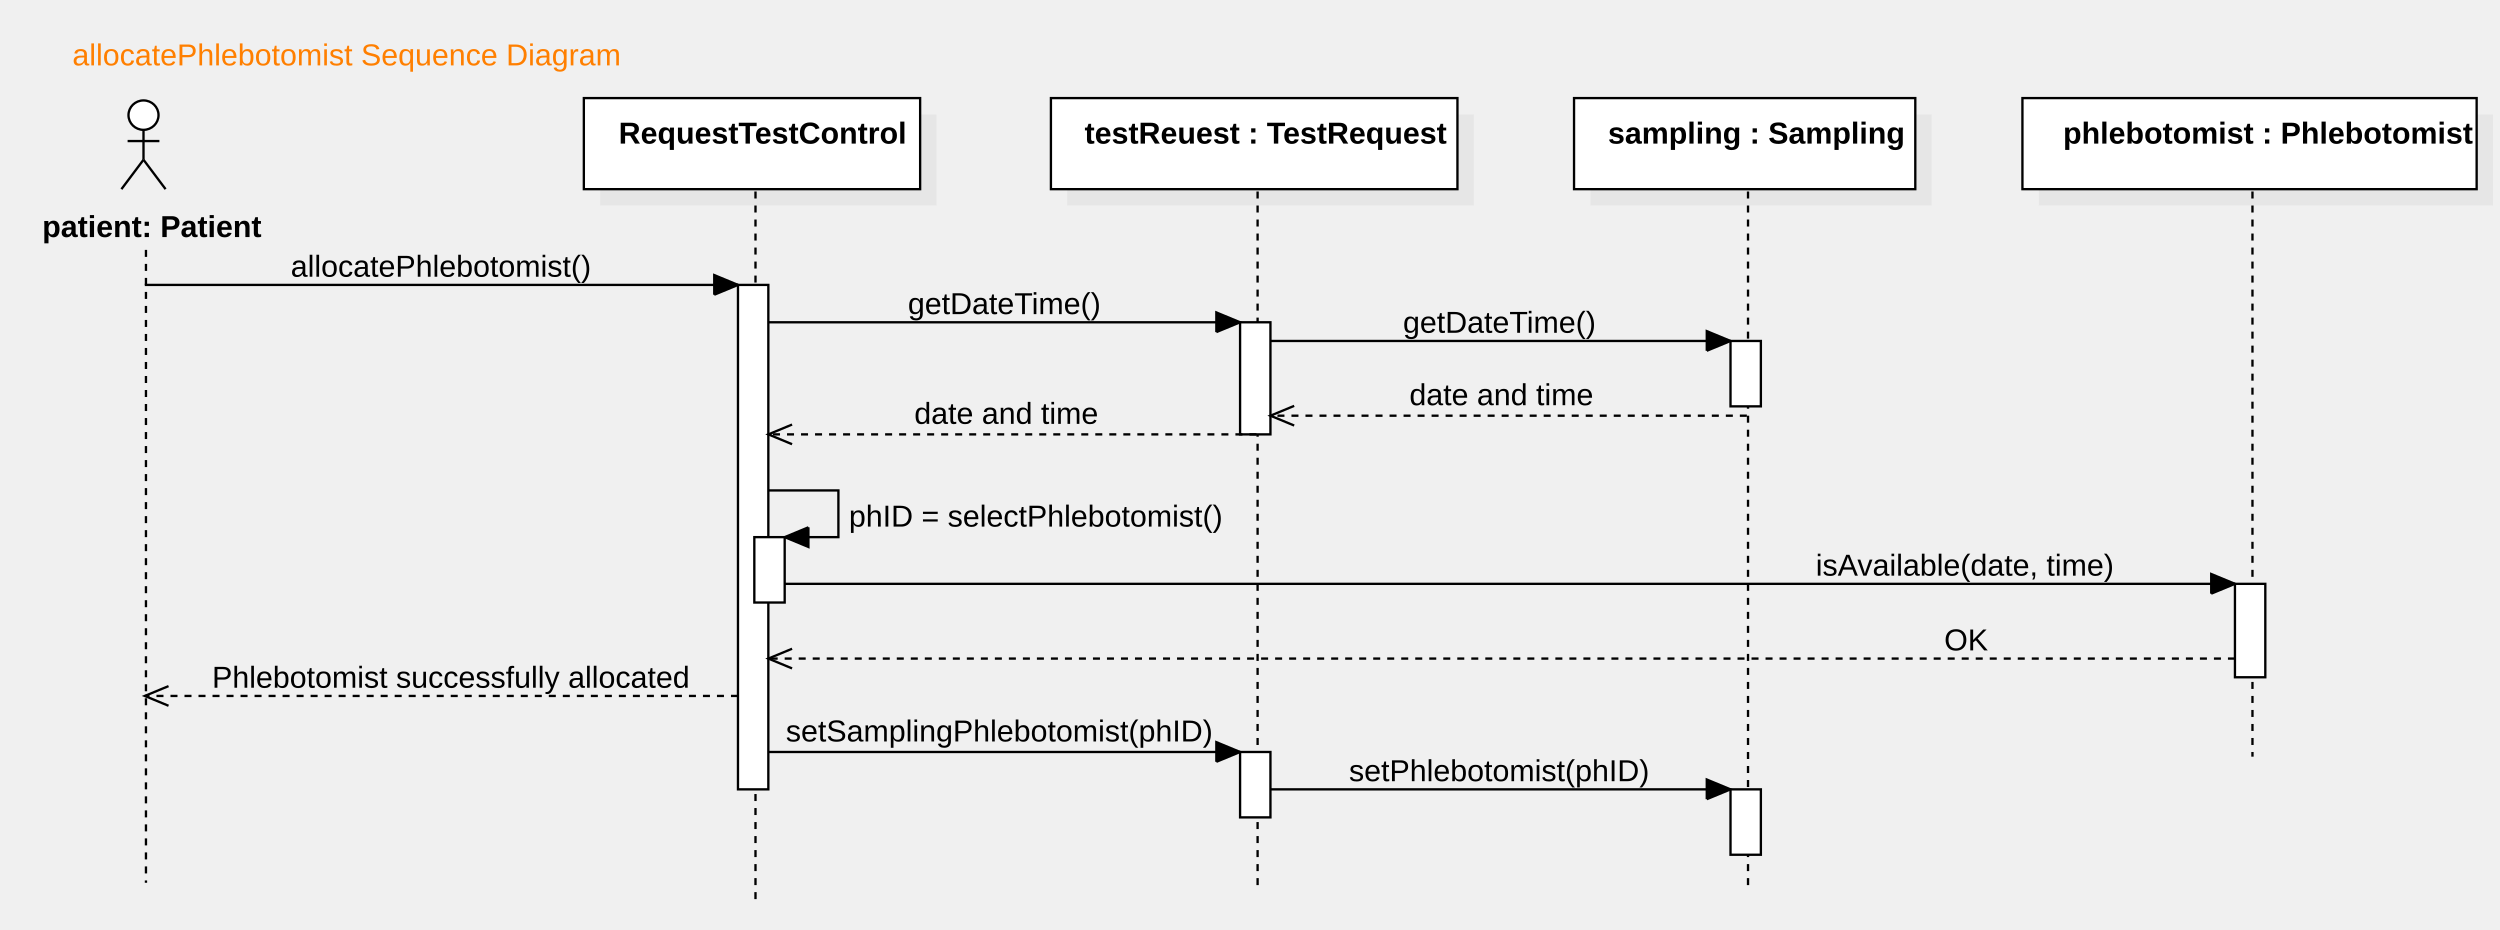
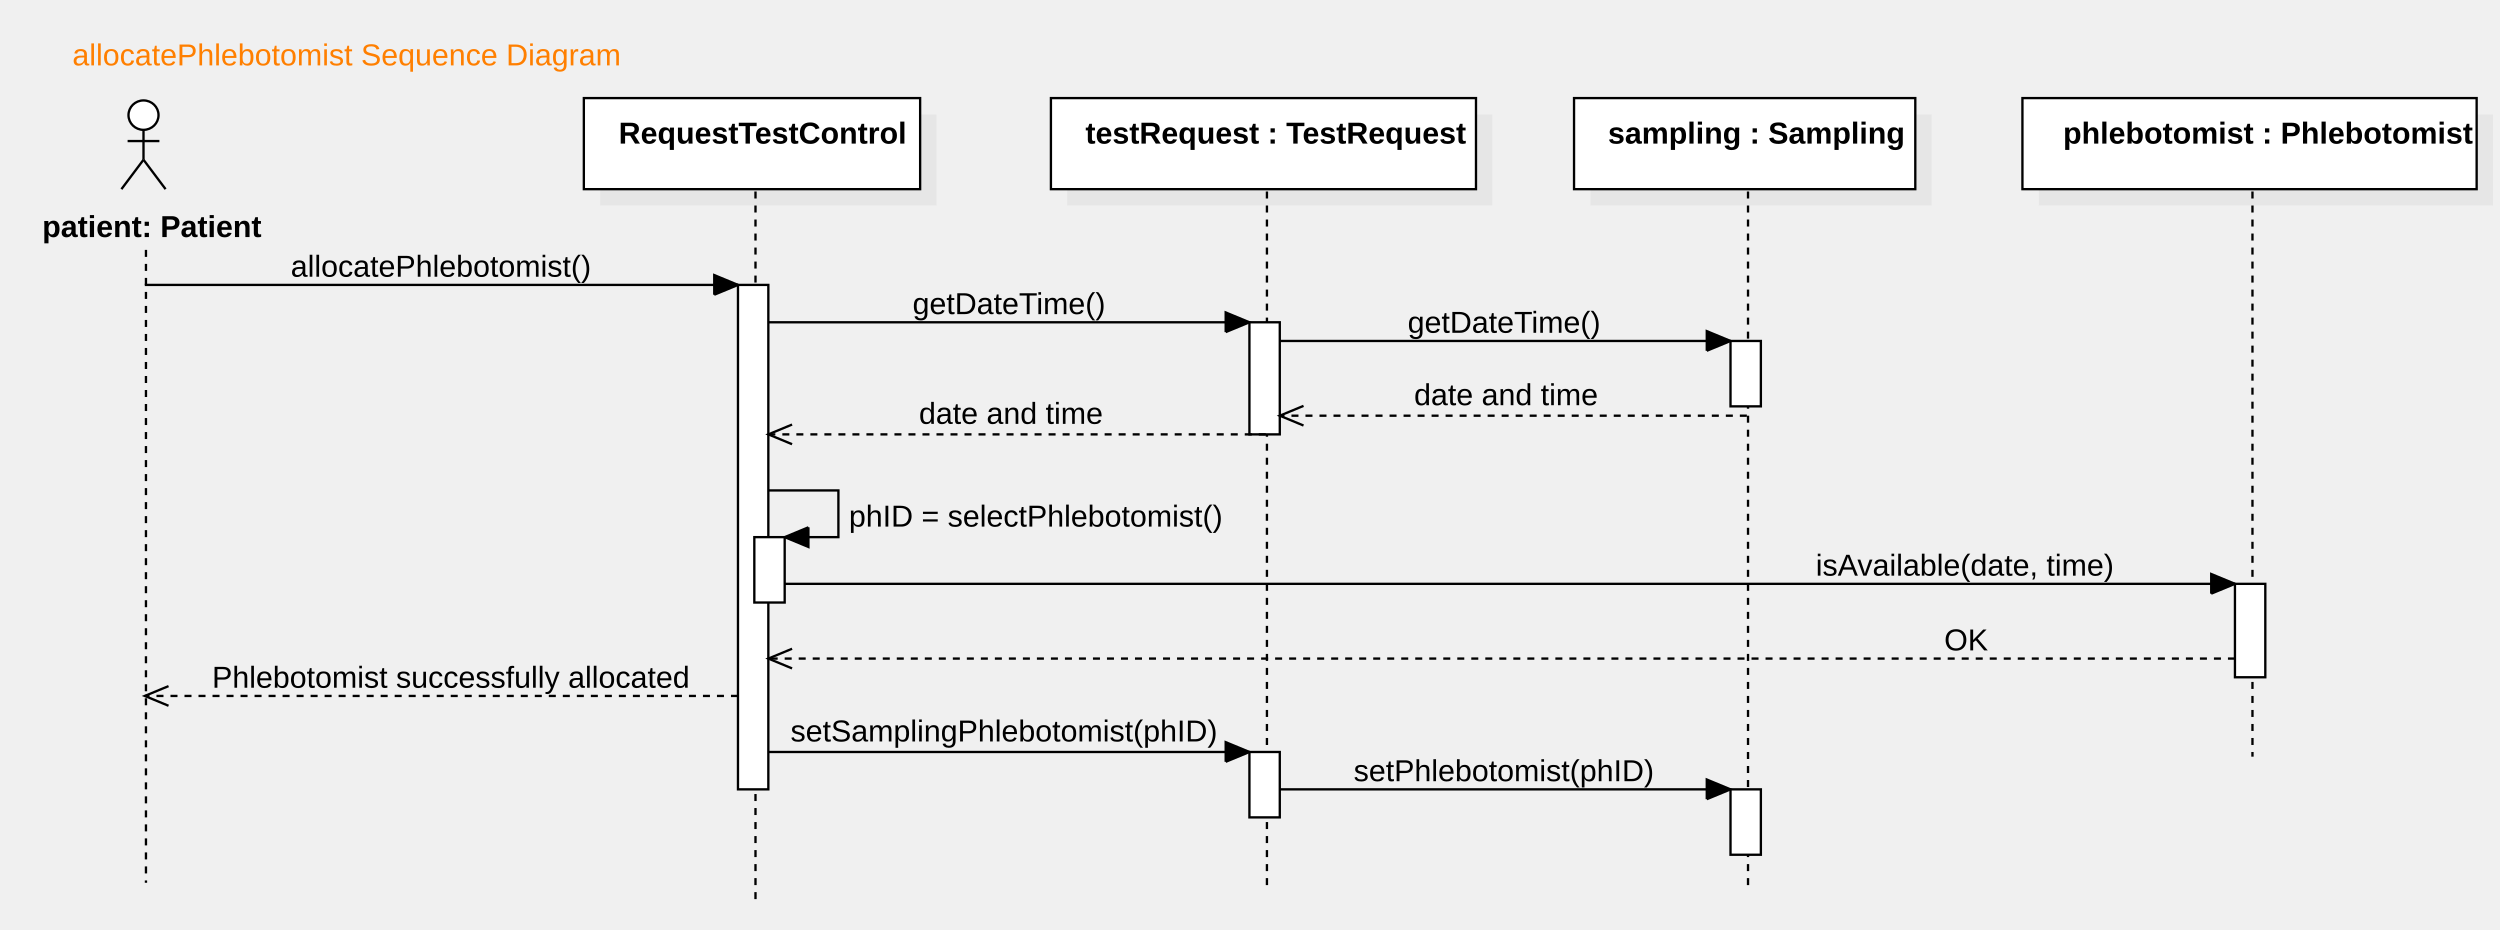
<svg xmlns="http://www.w3.org/2000/svg" version="1.1" width="1070.494" height="398">
  <defs />
  <g>
    <text fill="#eeeeee" stroke="none" font-family="Arial" font-size="24px" font-style="normal" font-weight="normal" text-decoration="none" x="0" y="0" />
    <text fill="#eeeeee" stroke="none" font-family="Arial" font-size="24px" font-style="normal" font-weight="normal" text-decoration="none" x="0" y="30" />
    <text fill="#eeeeee" stroke="none" font-family="Arial" font-size="24px" font-style="normal" font-weight="normal" text-decoration="none" x="0" y="60" />
    <text fill="#eeeeee" stroke="none" font-family="Arial" font-size="24px" font-style="normal" font-weight="normal" text-decoration="none" x="0" y="90" />
    <text fill="#eeeeee" stroke="none" font-family="Arial" font-size="24px" font-style="normal" font-weight="normal" text-decoration="none" x="0" y="120" />
    <text fill="#eeeeee" stroke="none" font-family="Arial" font-size="24px" font-style="normal" font-weight="normal" text-decoration="none" x="0" y="150" />
    <text fill="#eeeeee" stroke="none" font-family="Arial" font-size="24px" font-style="normal" font-weight="normal" text-decoration="none" x="0" y="180" />
    <text fill="#eeeeee" stroke="none" font-family="Arial" font-size="24px" font-style="normal" font-weight="normal" text-decoration="none" x="0" y="210" />
    <text fill="#eeeeee" stroke="none" font-family="Arial" font-size="24px" font-style="normal" font-weight="normal" text-decoration="none" x="0" y="240" />
    <text fill="#eeeeee" stroke="none" font-family="Arial" font-size="24px" font-style="normal" font-weight="normal" text-decoration="none" x="0" y="270" />
    <text fill="#eeeeee" stroke="none" font-family="Arial" font-size="24px" font-style="normal" font-weight="normal" text-decoration="none" x="0" y="300" />
    <text fill="#eeeeee" stroke="none" font-family="Arial" font-size="24px" font-style="normal" font-weight="normal" text-decoration="none" x="0" y="330" />
    <text fill="#eeeeee" stroke="none" font-family="Arial" font-size="24px" font-style="normal" font-weight="normal" text-decoration="none" x="0" y="360" />
    <text fill="#eeeeee" stroke="none" font-family="Arial" font-size="24px" font-style="normal" font-weight="normal" text-decoration="none" x="0" y="390" />
    <text fill="#eeeeee" stroke="none" font-family="Arial" font-size="24px" font-style="normal" font-weight="normal" text-decoration="none" x="200" y="0" />
    <text fill="#eeeeee" stroke="none" font-family="Arial" font-size="24px" font-style="normal" font-weight="normal" text-decoration="none" x="200" y="30" />
    <text fill="#eeeeee" stroke="none" font-family="Arial" font-size="24px" font-style="normal" font-weight="normal" text-decoration="none" x="200" y="60" />
    <text fill="#eeeeee" stroke="none" font-family="Arial" font-size="24px" font-style="normal" font-weight="normal" text-decoration="none" x="200" y="90" />
    <text fill="#eeeeee" stroke="none" font-family="Arial" font-size="24px" font-style="normal" font-weight="normal" text-decoration="none" x="200" y="120" />
    <text fill="#eeeeee" stroke="none" font-family="Arial" font-size="24px" font-style="normal" font-weight="normal" text-decoration="none" x="200" y="150" />
    <text fill="#eeeeee" stroke="none" font-family="Arial" font-size="24px" font-style="normal" font-weight="normal" text-decoration="none" x="200" y="180" />
    <text fill="#eeeeee" stroke="none" font-family="Arial" font-size="24px" font-style="normal" font-weight="normal" text-decoration="none" x="200" y="210" />
    <text fill="#eeeeee" stroke="none" font-family="Arial" font-size="24px" font-style="normal" font-weight="normal" text-decoration="none" x="200" y="240" />
    <text fill="#eeeeee" stroke="none" font-family="Arial" font-size="24px" font-style="normal" font-weight="normal" text-decoration="none" x="200" y="270" />
    <text fill="#eeeeee" stroke="none" font-family="Arial" font-size="24px" font-style="normal" font-weight="normal" text-decoration="none" x="200" y="300" />
    <text fill="#eeeeee" stroke="none" font-family="Arial" font-size="24px" font-style="normal" font-weight="normal" text-decoration="none" x="200" y="330" />
    <text fill="#eeeeee" stroke="none" font-family="Arial" font-size="24px" font-style="normal" font-weight="normal" text-decoration="none" x="200" y="360" />
    <text fill="#eeeeee" stroke="none" font-family="Arial" font-size="24px" font-style="normal" font-weight="normal" text-decoration="none" x="200" y="390" />
    <text fill="#eeeeee" stroke="none" font-family="Arial" font-size="24px" font-style="normal" font-weight="normal" text-decoration="none" x="400" y="0" />
    <text fill="#eeeeee" stroke="none" font-family="Arial" font-size="24px" font-style="normal" font-weight="normal" text-decoration="none" x="400" y="30" />
    <text fill="#eeeeee" stroke="none" font-family="Arial" font-size="24px" font-style="normal" font-weight="normal" text-decoration="none" x="400" y="60" />
    <text fill="#eeeeee" stroke="none" font-family="Arial" font-size="24px" font-style="normal" font-weight="normal" text-decoration="none" x="400" y="90" />
    <text fill="#eeeeee" stroke="none" font-family="Arial" font-size="24px" font-style="normal" font-weight="normal" text-decoration="none" x="400" y="120" />
    <text fill="#eeeeee" stroke="none" font-family="Arial" font-size="24px" font-style="normal" font-weight="normal" text-decoration="none" x="400" y="150" />
    <text fill="#eeeeee" stroke="none" font-family="Arial" font-size="24px" font-style="normal" font-weight="normal" text-decoration="none" x="400" y="180" />
    <text fill="#eeeeee" stroke="none" font-family="Arial" font-size="24px" font-style="normal" font-weight="normal" text-decoration="none" x="400" y="210" />
    <text fill="#eeeeee" stroke="none" font-family="Arial" font-size="24px" font-style="normal" font-weight="normal" text-decoration="none" x="400" y="240" />
    <text fill="#eeeeee" stroke="none" font-family="Arial" font-size="24px" font-style="normal" font-weight="normal" text-decoration="none" x="400" y="270" />
    <text fill="#eeeeee" stroke="none" font-family="Arial" font-size="24px" font-style="normal" font-weight="normal" text-decoration="none" x="400" y="300" />
    <text fill="#eeeeee" stroke="none" font-family="Arial" font-size="24px" font-style="normal" font-weight="normal" text-decoration="none" x="400" y="330" />
    <text fill="#eeeeee" stroke="none" font-family="Arial" font-size="24px" font-style="normal" font-weight="normal" text-decoration="none" x="400" y="360" />
    <text fill="#eeeeee" stroke="none" font-family="Arial" font-size="24px" font-style="normal" font-weight="normal" text-decoration="none" x="400" y="390" />
    <text fill="#eeeeee" stroke="none" font-family="Arial" font-size="24px" font-style="normal" font-weight="normal" text-decoration="none" x="600" y="0" />
    <text fill="#eeeeee" stroke="none" font-family="Arial" font-size="24px" font-style="normal" font-weight="normal" text-decoration="none" x="600" y="30" />
    <text fill="#eeeeee" stroke="none" font-family="Arial" font-size="24px" font-style="normal" font-weight="normal" text-decoration="none" x="600" y="60" />
    <text fill="#eeeeee" stroke="none" font-family="Arial" font-size="24px" font-style="normal" font-weight="normal" text-decoration="none" x="600" y="90" />
    <text fill="#eeeeee" stroke="none" font-family="Arial" font-size="24px" font-style="normal" font-weight="normal" text-decoration="none" x="600" y="120" />
    <text fill="#eeeeee" stroke="none" font-family="Arial" font-size="24px" font-style="normal" font-weight="normal" text-decoration="none" x="600" y="150" />
    <text fill="#eeeeee" stroke="none" font-family="Arial" font-size="24px" font-style="normal" font-weight="normal" text-decoration="none" x="600" y="180" />
    <text fill="#eeeeee" stroke="none" font-family="Arial" font-size="24px" font-style="normal" font-weight="normal" text-decoration="none" x="600" y="210" />
    <text fill="#eeeeee" stroke="none" font-family="Arial" font-size="24px" font-style="normal" font-weight="normal" text-decoration="none" x="600" y="240" />
    <text fill="#eeeeee" stroke="none" font-family="Arial" font-size="24px" font-style="normal" font-weight="normal" text-decoration="none" x="600" y="270" />
    <text fill="#eeeeee" stroke="none" font-family="Arial" font-size="24px" font-style="normal" font-weight="normal" text-decoration="none" x="600" y="300" />
    <text fill="#eeeeee" stroke="none" font-family="Arial" font-size="24px" font-style="normal" font-weight="normal" text-decoration="none" x="600" y="330" />
    <text fill="#eeeeee" stroke="none" font-family="Arial" font-size="24px" font-style="normal" font-weight="normal" text-decoration="none" x="600" y="360" />
    <text fill="#eeeeee" stroke="none" font-family="Arial" font-size="24px" font-style="normal" font-weight="normal" text-decoration="none" x="600" y="390" />
    <text fill="#eeeeee" stroke="none" font-family="Arial" font-size="24px" font-style="normal" font-weight="normal" text-decoration="none" x="800" y="0" />
    <text fill="#eeeeee" stroke="none" font-family="Arial" font-size="24px" font-style="normal" font-weight="normal" text-decoration="none" x="800" y="30" />
    <text fill="#eeeeee" stroke="none" font-family="Arial" font-size="24px" font-style="normal" font-weight="normal" text-decoration="none" x="800" y="60" />
    <text fill="#eeeeee" stroke="none" font-family="Arial" font-size="24px" font-style="normal" font-weight="normal" text-decoration="none" x="800" y="90" />
    <text fill="#eeeeee" stroke="none" font-family="Arial" font-size="24px" font-style="normal" font-weight="normal" text-decoration="none" x="800" y="120" />
    <text fill="#eeeeee" stroke="none" font-family="Arial" font-size="24px" font-style="normal" font-weight="normal" text-decoration="none" x="800" y="150" />
    <text fill="#eeeeee" stroke="none" font-family="Arial" font-size="24px" font-style="normal" font-weight="normal" text-decoration="none" x="800" y="180" />
    <text fill="#eeeeee" stroke="none" font-family="Arial" font-size="24px" font-style="normal" font-weight="normal" text-decoration="none" x="800" y="210" />
    <text fill="#eeeeee" stroke="none" font-family="Arial" font-size="24px" font-style="normal" font-weight="normal" text-decoration="none" x="800" y="240" />
    <text fill="#eeeeee" stroke="none" font-family="Arial" font-size="24px" font-style="normal" font-weight="normal" text-decoration="none" x="800" y="270" />
    <text fill="#eeeeee" stroke="none" font-family="Arial" font-size="24px" font-style="normal" font-weight="normal" text-decoration="none" x="800" y="300" />
    <text fill="#eeeeee" stroke="none" font-family="Arial" font-size="24px" font-style="normal" font-weight="normal" text-decoration="none" x="800" y="330" />
    <text fill="#eeeeee" stroke="none" font-family="Arial" font-size="24px" font-style="normal" font-weight="normal" text-decoration="none" x="800" y="360" />
    <text fill="#eeeeee" stroke="none" font-family="Arial" font-size="24px" font-style="normal" font-weight="normal" text-decoration="none" x="800" y="390" />
    <text fill="#eeeeee" stroke="none" font-family="Arial" font-size="24px" font-style="normal" font-weight="normal" text-decoration="none" x="1000" y="0" />
    <text fill="#eeeeee" stroke="none" font-family="Arial" font-size="24px" font-style="normal" font-weight="normal" text-decoration="none" x="1000" y="30" />
    <text fill="#eeeeee" stroke="none" font-family="Arial" font-size="24px" font-style="normal" font-weight="normal" text-decoration="none" x="1000" y="60" />
    <text fill="#eeeeee" stroke="none" font-family="Arial" font-size="24px" font-style="normal" font-weight="normal" text-decoration="none" x="1000" y="90" />
    <text fill="#eeeeee" stroke="none" font-family="Arial" font-size="24px" font-style="normal" font-weight="normal" text-decoration="none" x="1000" y="120" />
    <text fill="#eeeeee" stroke="none" font-family="Arial" font-size="24px" font-style="normal" font-weight="normal" text-decoration="none" x="1000" y="150" />
    <text fill="#eeeeee" stroke="none" font-family="Arial" font-size="24px" font-style="normal" font-weight="normal" text-decoration="none" x="1000" y="180" />
    <text fill="#eeeeee" stroke="none" font-family="Arial" font-size="24px" font-style="normal" font-weight="normal" text-decoration="none" x="1000" y="210" />
    <text fill="#eeeeee" stroke="none" font-family="Arial" font-size="24px" font-style="normal" font-weight="normal" text-decoration="none" x="1000" y="240" />
    <text fill="#eeeeee" stroke="none" font-family="Arial" font-size="24px" font-style="normal" font-weight="normal" text-decoration="none" x="1000" y="270" />
    <text fill="#eeeeee" stroke="none" font-family="Arial" font-size="24px" font-style="normal" font-weight="normal" text-decoration="none" x="1000" y="300" />
    <text fill="#eeeeee" stroke="none" font-family="Arial" font-size="24px" font-style="normal" font-weight="normal" text-decoration="none" x="1000" y="330" />
    <text fill="#eeeeee" stroke="none" font-family="Arial" font-size="24px" font-style="normal" font-weight="normal" text-decoration="none" x="1000" y="360" />
    <text fill="#eeeeee" stroke="none" font-family="Arial" font-size="24px" font-style="normal" font-weight="normal" text-decoration="none" x="1000" y="390" />
    <g transform="translate(-278,2) scale(1,1)">
      <path fill="#ffffff" stroke="none" d="M 333.018 47.3 C 333.018 43.821 335.897 41 339.447 41 C 342.998 41 345.876 43.821 345.876 47.3 C 345.876 50.779 342.998 53.6 339.447 53.6 C 335.897 53.6 333.018 50.779 333.018 47.3 Z" />
    </g>
    <g transform="translate(-278,2) scale(1,1)">
      <path fill="none" stroke="#000000" d="M 333.018 47.3 C 333.018 43.821 335.897 41 339.447 41 C 342.998 41 345.876 43.821 345.876 47.3 C 345.876 50.779 342.998 53.6 339.447 53.6 C 335.897 53.6 333.018 50.779 333.018 47.3 Z" stroke-miterlimit="10" />
    </g>
    <g transform="translate(-278,2) scale(1,1)">
      <path fill="none" stroke="#000000" d="M 339.447 53.6 L 339.447 66.4" stroke-miterlimit="10" />
    </g>
    <g transform="translate(-278,2) scale(1,1)">
      <path fill="none" stroke="#000000" d="M 332.64 58.4 L 346.255 58.4" stroke-miterlimit="10" />
    </g>
    <g transform="translate(-278,2) scale(1,1)">
      <path fill="none" stroke="#000000" d="M 339.447 66.4 L 329.993 79" stroke-miterlimit="10" />
    </g>
    <g transform="translate(-278,2) scale(1,1)">
      <path fill="none" stroke="#000000" d="M 339.447 66.4 L 348.902 79" stroke-miterlimit="10" />
    </g>
    <g transform="translate(-278,2) scale(1,1)">
      <g>
        <path fill="none" stroke="none" />
        <text fill="#000000" stroke="none" font-family="Arial" font-size="13px" font-style="normal" font-weight="bold" text-decoration="none" x="296.083" y="99.5">patient: Patient</text>
      </g>
    </g>
    <g transform="translate(-278,2) scale(1,1)">
      <path fill="none" stroke="#000000" d="M 340.5 105 L 340.5 376" stroke-miterlimit="10" stroke-dasharray="3" />
    </g>
    <g transform="translate(-278,2) scale(1,1)">
      <rect fill="#C0C0C0" stroke="none" x="535" y="47" width="144" height="39" opacity="0.2" />
    </g>
    <g transform="translate(-278,2) scale(1,1)">
      <rect fill="#ffffff" stroke="none" x="528" y="40" width="144" height="39" />
    </g>
    <g transform="translate(-278,2) scale(1,1)">
      <path fill="none" stroke="#000000" d="M 528 40 L 672 40 L 672 79 L 528 79 L 528 40 Z Z" stroke-miterlimit="10" />
    </g>
    <g transform="translate(-278,2) scale(1,1)">
      <g>
        <path fill="none" stroke="none" />
        <text fill="#000000" stroke="none" font-family="Arial" font-size="13px" font-style="normal" font-weight="bold" text-decoration="none" x="542.916" y="59.5">RequestTestControl</text>
      </g>
    </g>
    <g transform="translate(-278,2) scale(1,1)">
      <path fill="none" stroke="#000000" d="M 601.5 80 L 601.5 386" stroke-miterlimit="10" stroke-dasharray="3" />
    </g>
    <g transform="translate(-278,2) scale(1,1)">
      <g>
        <path fill="none" stroke="none" />
        <text fill="#ff7f00" stroke="none" font-family="Arial" font-size="13px" font-style="normal" font-weight="normal" text-decoration="none" x="309" y="26">allocatePhlebotomist Sequence Diagram</text>
      </g>
    </g>
    <g transform="translate(-278,2) scale(1,1)">
      <rect fill="#C0C0C0" stroke="none" x="959" y="47" width="146.125" height="39" opacity="0.2" />
    </g>
    <g transform="translate(-278,2) scale(1,1)">
      <rect fill="#ffffff" stroke="none" x="952" y="40" width="146.125" height="39" />
    </g>
    <g transform="translate(-278,2) scale(1,1)">
      <path fill="none" stroke="#000000" d="M 952 40 L 1098.125 40 L 1098.125 79 L 952 79 L 952 40 Z Z" stroke-miterlimit="10" />
    </g>
    <g transform="translate(-278,2) scale(1,1)">
      <g>
        <path fill="none" stroke="none" />
        <text fill="#000000" stroke="none" font-family="Arial" font-size="13px" font-style="normal" font-weight="bold" text-decoration="none" x="966.534" y="59.5">sampling : Sampling</text>
      </g>
    </g>
    <g transform="translate(-278,2) scale(1,1)">
      <path fill="none" stroke="#000000" d="M 1026.5 80 L 1026.5 378" stroke-miterlimit="10" stroke-dasharray="3" />
    </g>
    <g transform="translate(-278,2) scale(1,1)">
      <rect fill="#C0C0C0" stroke="none" x="1151" y="47" width="194.494" height="39" opacity="0.2" />
    </g>
    <g transform="translate(-278,2) scale(1,1)">
      <rect fill="#ffffff" stroke="none" x="1144" y="40" width="194.494" height="39" />
    </g>
    <g transform="translate(-278,2) scale(1,1)">
      <path fill="none" stroke="#000000" d="M 1144 40 L 1338.494 40 L 1338.494 79 L 1144 79 L 1144 40 Z Z" stroke-miterlimit="10" />
    </g>
    <g transform="translate(-278,2) scale(1,1)">
      <g>
        <path fill="none" stroke="none" />
        <text fill="#000000" stroke="none" font-family="Arial" font-size="13px" font-style="normal" font-weight="bold" text-decoration="none" x="1161.4" y="59.5">phlebotomist : Phlebotomist</text>
      </g>
    </g>
    <g transform="translate(-278,2) scale(1,1)">
      <path fill="none" stroke="#000000" d="M 1242.5 80 L 1242.5 322" stroke-miterlimit="10" stroke-dasharray="3" />
    </g>
    <g transform="translate(-278,2) scale(1,1)">
-       <rect fill="#C0C0C0" stroke="none" x="735" y="47" width="174.073" height="39" opacity="0.2" />
-     </g>
-     <g transform="translate(-278,2) scale(1,1)">
-       <rect fill="#ffffff" stroke="none" x="728" y="40" width="174.073" height="39" />
-     </g>
-     <g transform="translate(-278,2) scale(1,1)">
-       <path fill="none" stroke="#000000" d="M 728 40 L 902.073 40 L 902.073 79 L 728 79 L 728 40 Z Z" stroke-miterlimit="10" />
-     </g>
-     <g transform="translate(-278,2) scale(1,1)">
-       <g>
-         <path fill="none" stroke="none" />
-         <text fill="#000000" stroke="none" font-family="Arial" font-size="13px" font-style="normal" font-weight="bold" text-decoration="none" x="742.416" y="59.5">testReuest : TestRequest</text>
-       </g>
-     </g>
-     <g transform="translate(-278,2) scale(1,1)">
-       <path fill="none" stroke="#000000" d="M 816.5 80 L 816.5 378" stroke-miterlimit="10" stroke-dasharray="3" />
+       <rect fill="#C0C0C0" stroke="none" x="735" y="47" width="182.014" height="39" opacity="0.2" />
+     </g>
+     <g transform="translate(-278,2) scale(1,1)">
+       <rect fill="#ffffff" stroke="none" x="728" y="40" width="182.014" height="39" />
+     </g>
+     <g transform="translate(-278,2) scale(1,1)">
+       <path fill="none" stroke="#000000" d="M 728 40 L 910.014 40 L 910.014 79 L 728 79 L 728 40 Z Z" stroke-miterlimit="10" />
+     </g>
+     <g transform="translate(-278,2) scale(1,1)">
+       <g>
+         <path fill="none" stroke="none" />
+         <text fill="#000000" stroke="none" font-family="Arial" font-size="13px" font-style="normal" font-weight="bold" text-decoration="none" x="742.772" y="59.5">testRequest : TestRequest</text>
+       </g>
+     </g>
+     <g transform="translate(-278,2) scale(1,1)">
+       <path fill="none" stroke="#000000" d="M 820.5 80 L 820.5 378" stroke-miterlimit="10" stroke-dasharray="3" />
    </g>
    <g transform="translate(-278,2) scale(1,1)">
      <path fill="none" stroke="#000000" d="M 340 120 L 594 120" stroke-miterlimit="10" />
    </g>
    <g transform="translate(-278,2) scale(1,1)">
      <path fill="#000000" stroke="none" d="M 583.837 124.21 L 594 120 L 583.837 115.79" />
    </g>
    <g transform="translate(-278,2) scale(1,1)">
      <path fill="none" stroke="#000000" d="M 583.837 124.21 L 594 120 L 583.837 115.79 L 583.837 124.21" stroke-miterlimit="10" />
    </g>
    <g transform="translate(-278,2) scale(1,1)">
      <g>
        <path fill="none" stroke="none" />
        <text fill="#000000" stroke="none" font-family="Arial" font-size="13px" font-style="normal" font-weight="normal" text-decoration="none" x="402.5" y="116.5">allocatePhlebotomist()</text>
      </g>
    </g>
    <g transform="translate(-278,2) scale(1,1)">
      <rect fill="#ffffff" stroke="none" x="594" y="120" width="13" height="216" />
    </g>
    <g transform="translate(-278,2) scale(1,1)">
      <path fill="none" stroke="#000000" d="M 594 120 L 607 120 L 607 336 L 594 336 L 594 120 Z Z" stroke-miterlimit="10" />
    </g>
    <g transform="translate(-278,2) scale(1,1)">
-       <path fill="none" stroke="#000000" d="M 607 136 L 809 136" stroke-miterlimit="10" />
-     </g>
-     <g transform="translate(-278,2) scale(1,1)">
-       <path fill="#000000" stroke="none" d="M 798.837 140.21 L 809 136 L 798.837 131.79" />
-     </g>
-     <g transform="translate(-278,2) scale(1,1)">
-       <path fill="none" stroke="#000000" d="M 798.837 140.21 L 809 136 L 798.837 131.79 L 798.837 140.21" stroke-miterlimit="10" />
-     </g>
-     <g transform="translate(-278,2) scale(1,1)">
-       <g>
-         <path fill="none" stroke="none" />
-         <text fill="#000000" stroke="none" font-family="Arial" font-size="13px" font-style="normal" font-weight="normal" text-decoration="none" x="666.761" y="132.5">getDateTime()</text>
-       </g>
-     </g>
-     <g transform="translate(-278,2) scale(1,1)">
-       <rect fill="#ffffff" stroke="none" x="809" y="136" width="13" height="48" />
-     </g>
-     <g transform="translate(-278,2) scale(1,1)">
-       <path fill="none" stroke="#000000" d="M 809 136 L 822 136 L 822 184 L 809 184 L 809 136 Z Z" stroke-miterlimit="10" />
-     </g>
-     <g transform="translate(-278,2) scale(1,1)">
-       <path fill="none" stroke="#000000" d="M 822 144 L 1019 144" stroke-miterlimit="10" />
+       <path fill="none" stroke="#000000" d="M 607 136 L 813 136" stroke-miterlimit="10" />
+     </g>
+     <g transform="translate(-278,2) scale(1,1)">
+       <path fill="#000000" stroke="none" d="M 802.837 140.21 L 813 136 L 802.837 131.79" />
+     </g>
+     <g transform="translate(-278,2) scale(1,1)">
+       <path fill="none" stroke="#000000" d="M 802.837 140.21 L 813 136 L 802.837 131.79 L 802.837 140.21" stroke-miterlimit="10" />
+     </g>
+     <g transform="translate(-278,2) scale(1,1)">
+       <g>
+         <path fill="none" stroke="none" />
+         <text fill="#000000" stroke="none" font-family="Arial" font-size="13px" font-style="normal" font-weight="normal" text-decoration="none" x="668.761" y="132.5">getDateTime()</text>
+       </g>
+     </g>
+     <g transform="translate(-278,2) scale(1,1)">
+       <rect fill="#ffffff" stroke="none" x="813" y="136" width="13" height="48" />
+     </g>
+     <g transform="translate(-278,2) scale(1,1)">
+       <path fill="none" stroke="#000000" d="M 813 136 L 826 136 L 826 184 L 813 184 L 813 136 Z Z" stroke-miterlimit="10" />
+     </g>
+     <g transform="translate(-278,2) scale(1,1)">
+       <path fill="none" stroke="#000000" d="M 826 144 L 1019 144" stroke-miterlimit="10" />
    </g>
    <g transform="translate(-278,2) scale(1,1)">
      <path fill="#000000" stroke="none" d="M 1008.837 148.21 L 1019 144 L 1008.837 139.79" />
    </g>
    <g transform="translate(-278,2) scale(1,1)">
      <path fill="none" stroke="#000000" d="M 1008.837 148.21 L 1019 144 L 1008.837 139.79 L 1008.837 148.21" stroke-miterlimit="10" />
    </g>
    <g transform="translate(-278,2) scale(1,1)">
      <g>
        <path fill="none" stroke="none" />
-         <text fill="#000000" stroke="none" font-family="Arial" font-size="13px" font-style="normal" font-weight="normal" text-decoration="none" x="878.761" y="140.5">getDateTime()</text>
+         <text fill="#000000" stroke="none" font-family="Arial" font-size="13px" font-style="normal" font-weight="normal" text-decoration="none" x="880.761" y="140.5">getDateTime()</text>
      </g>
    </g>
    <g transform="translate(-278,2) scale(1,1)">
      <rect fill="#ffffff" stroke="none" x="1019" y="144" width="13" height="28" />
    </g>
    <g transform="translate(-278,2) scale(1,1)">
      <path fill="none" stroke="#000000" d="M 1019 144 L 1032 144 L 1032 172 L 1019 172 L 1019 144 Z Z" stroke-miterlimit="10" />
    </g>
    <g transform="translate(-278,2) scale(1,1)">
-       <path fill="none" stroke="#000000" d="M 1026 176 L 822 176" stroke-miterlimit="10" stroke-dasharray="3" />
-     </g>
-     <g transform="translate(-278,2) scale(1,1)">
-       <path fill="none" stroke="#000000" d="M 832.163 171.79 L 822 176 L 832.163 180.21" stroke-miterlimit="10" />
-     </g>
-     <g transform="translate(-278,2) scale(1,1)">
-       <g>
-         <path fill="none" stroke="none" />
-         <text fill="#000000" stroke="none" font-family="Arial" font-size="13px" font-style="normal" font-weight="normal" text-decoration="none" x="881.5" y="171.5">date and time</text>
-       </g>
-     </g>
-     <g transform="translate(-278,2) scale(1,1)">
-       <path fill="none" stroke="#000000" d="M 816 184 L 607 184" stroke-miterlimit="10" stroke-dasharray="3" />
+       <path fill="none" stroke="#000000" d="M 1026 176 L 826 176" stroke-miterlimit="10" stroke-dasharray="3" />
+     </g>
+     <g transform="translate(-278,2) scale(1,1)">
+       <path fill="none" stroke="#000000" d="M 836.163 171.79 L 826 176 L 836.163 180.21" stroke-miterlimit="10" />
+     </g>
+     <g transform="translate(-278,2) scale(1,1)">
+       <g>
+         <path fill="none" stroke="none" />
+         <text fill="#000000" stroke="none" font-family="Arial" font-size="13px" font-style="normal" font-weight="normal" text-decoration="none" x="883.5" y="171.5">date and time</text>
+       </g>
+     </g>
+     <g transform="translate(-278,2) scale(1,1)">
+       <path fill="none" stroke="#000000" d="M 820 184 L 607 184" stroke-miterlimit="10" stroke-dasharray="3" />
    </g>
    <g transform="translate(-278,2) scale(1,1)">
      <path fill="none" stroke="#000000" d="M 617.163 179.79 L 607 184 L 617.163 188.21" stroke-miterlimit="10" />
    </g>
    <g transform="translate(-278,2) scale(1,1)">
      <g>
        <path fill="none" stroke="none" />
-         <text fill="#000000" stroke="none" font-family="Arial" font-size="13px" font-style="normal" font-weight="normal" text-decoration="none" x="669.5" y="179.5">date and time</text>
+         <text fill="#000000" stroke="none" font-family="Arial" font-size="13px" font-style="normal" font-weight="normal" text-decoration="none" x="671.5" y="179.5">date and time</text>
      </g>
    </g>
    <g transform="translate(-278,2) scale(1,1)">
      <path fill="none" stroke="#000000" d="M 607 208 L 637 208 L 637 228 L 614 228" stroke-miterlimit="10" />
    </g>
    <g transform="translate(-278,2) scale(1,1)">
      <path fill="#000000" stroke="none" d="M 624.163 223.79 L 614 228 L 624.163 232.21" />
    </g>
    <g transform="translate(-278,2) scale(1,1)">
      <path fill="none" stroke="#000000" d="M 624.163 223.79 L 614 228 L 624.163 232.21 L 624.163 223.79" stroke-miterlimit="10" />
    </g>
    <g transform="translate(-278,2) scale(1,1)">
      <g>
        <path fill="none" stroke="none" />
        <text fill="#000000" stroke="none" font-family="Arial" font-size="13px" font-style="normal" font-weight="normal" text-decoration="none" x="641.5" y="223.5">phID = selectPhlebotomist()</text>
      </g>
    </g>
    <g transform="translate(-278,2) scale(1,1)">
      <rect fill="#ffffff" stroke="none" x="601" y="228" width="13" height="28" />
    </g>
    <g transform="translate(-278,2) scale(1,1)">
      <path fill="none" stroke="#000000" d="M 601 228 L 614 228 L 614 256 L 601 256 L 601 228 Z Z" stroke-miterlimit="10" />
    </g>
    <g transform="translate(-278,2) scale(1,1)">
      <path fill="none" stroke="#000000" d="M 614 248 L 1235 248" stroke-miterlimit="10" />
    </g>
    <g transform="translate(-278,2) scale(1,1)">
      <path fill="#000000" stroke="none" d="M 1224.837 252.21 L 1235 248 L 1224.837 243.79" />
    </g>
    <g transform="translate(-278,2) scale(1,1)">
      <path fill="none" stroke="#000000" d="M 1224.837 252.21 L 1235 248 L 1224.837 243.79 L 1224.837 252.21" stroke-miterlimit="10" />
    </g>
    <g transform="translate(-278,2) scale(1,1)">
      <g>
        <path fill="none" stroke="none" />
        <text fill="#000000" stroke="none" font-family="Arial" font-size="13px" font-style="normal" font-weight="normal" text-decoration="none" x="1055.5" y="244.5">isAvailable(date, time)</text>
      </g>
    </g>
    <g transform="translate(-278,2) scale(1,1)">
      <rect fill="#ffffff" stroke="none" x="1235" y="248" width="13" height="40" />
    </g>
    <g transform="translate(-278,2) scale(1,1)">
      <path fill="none" stroke="#000000" d="M 1235 248 L 1248 248 L 1248 288 L 1235 288 L 1235 248 Z Z" stroke-miterlimit="10" />
    </g>
    <g transform="translate(-278,2) scale(1,1)">
      <path fill="none" stroke="#000000" d="M 1235 280 L 607 280" stroke-miterlimit="10" stroke-dasharray="3" />
    </g>
    <g transform="translate(-278,2) scale(1,1)">
      <path fill="none" stroke="#000000" d="M 617.163 275.79 L 607 280 L 617.163 284.21" stroke-miterlimit="10" />
    </g>
    <g transform="translate(-278,2) scale(1,1)">
      <g>
        <path fill="none" stroke="none" />
        <text fill="#000000" stroke="none" font-family="Arial" font-size="13px" font-style="normal" font-weight="normal" text-decoration="none" x="1110.5" y="276.5">OK</text>
      </g>
    </g>
    <g transform="translate(-278,2) scale(1,1)">
      <path fill="none" stroke="#000000" d="M 594 296 L 340 296" stroke-miterlimit="10" stroke-dasharray="3" />
    </g>
    <g transform="translate(-278,2) scale(1,1)">
      <path fill="none" stroke="#000000" d="M 350.163 291.79 L 340 296 L 350.163 300.21" stroke-miterlimit="10" />
    </g>
    <g transform="translate(-278,2) scale(1,1)">
      <g>
        <path fill="none" stroke="none" />
        <text fill="#000000" stroke="none" font-family="Arial" font-size="13px" font-style="normal" font-weight="normal" text-decoration="none" x="368.807" y="292.5">Phlebotomist successfully allocated</text>
      </g>
    </g>
    <g transform="translate(-278,2) scale(1,1)">
-       <path fill="none" stroke="#000000" d="M 607 320 L 809 320" stroke-miterlimit="10" />
-     </g>
-     <g transform="translate(-278,2) scale(1,1)">
-       <path fill="#000000" stroke="none" d="M 798.837 324.21 L 809 320 L 798.837 315.79" />
-     </g>
-     <g transform="translate(-278,2) scale(1,1)">
-       <path fill="none" stroke="#000000" d="M 798.837 324.21 L 809 320 L 798.837 315.79 L 798.837 324.21" stroke-miterlimit="10" />
-     </g>
-     <g transform="translate(-278,2) scale(1,1)">
-       <g>
-         <path fill="none" stroke="none" />
-         <text fill="#000000" stroke="none" font-family="Arial" font-size="13px" font-style="normal" font-weight="normal" text-decoration="none" x="614.5" y="315.5">setSamplingPhlebotomist(phID)</text>
-       </g>
-     </g>
-     <g transform="translate(-278,2) scale(1,1)">
-       <rect fill="#ffffff" stroke="none" x="809" y="320" width="13" height="28" />
-     </g>
-     <g transform="translate(-278,2) scale(1,1)">
-       <path fill="none" stroke="#000000" d="M 809 320 L 822 320 L 822 348 L 809 348 L 809 320 Z Z" stroke-miterlimit="10" />
-     </g>
-     <g transform="translate(-278,2) scale(1,1)">
-       <path fill="none" stroke="#000000" d="M 822 336 L 1019 336" stroke-miterlimit="10" />
+       <path fill="none" stroke="#000000" d="M 607 320 L 813 320" stroke-miterlimit="10" />
+     </g>
+     <g transform="translate(-278,2) scale(1,1)">
+       <path fill="#000000" stroke="none" d="M 802.837 324.21 L 813 320 L 802.837 315.79" />
+     </g>
+     <g transform="translate(-278,2) scale(1,1)">
+       <path fill="none" stroke="#000000" d="M 802.837 324.21 L 813 320 L 802.837 315.79 L 802.837 324.21" stroke-miterlimit="10" />
+     </g>
+     <g transform="translate(-278,2) scale(1,1)">
+       <g>
+         <path fill="none" stroke="none" />
+         <text fill="#000000" stroke="none" font-family="Arial" font-size="13px" font-style="normal" font-weight="normal" text-decoration="none" x="616.5" y="315.5">setSamplingPhlebotomist(phID)</text>
+       </g>
+     </g>
+     <g transform="translate(-278,2) scale(1,1)">
+       <rect fill="#ffffff" stroke="none" x="813" y="320" width="13" height="28" />
+     </g>
+     <g transform="translate(-278,2) scale(1,1)">
+       <path fill="none" stroke="#000000" d="M 813 320 L 826 320 L 826 348 L 813 348 L 813 320 Z Z" stroke-miterlimit="10" />
+     </g>
+     <g transform="translate(-278,2) scale(1,1)">
+       <path fill="none" stroke="#000000" d="M 826 336 L 1019 336" stroke-miterlimit="10" />
    </g>
    <g transform="translate(-278,2) scale(1,1)">
      <path fill="#000000" stroke="none" d="M 1008.837 340.21 L 1019 336 L 1008.837 331.79" />
    </g>
    <g transform="translate(-278,2) scale(1,1)">
      <path fill="none" stroke="#000000" d="M 1008.837 340.21 L 1019 336 L 1008.837 331.79 L 1008.837 340.21" stroke-miterlimit="10" />
    </g>
    <g transform="translate(-278,2) scale(1,1)">
      <g>
        <path fill="none" stroke="none" />
-         <text fill="#000000" stroke="none" font-family="Arial" font-size="13px" font-style="normal" font-weight="normal" text-decoration="none" x="855.638" y="332.5">setPhlebotomist(phID)</text>
+         <text fill="#000000" stroke="none" font-family="Arial" font-size="13px" font-style="normal" font-weight="normal" text-decoration="none" x="857.638" y="332.5">setPhlebotomist(phID)</text>
      </g>
    </g>
    <g transform="translate(-278,2) scale(1,1)">
      <rect fill="#ffffff" stroke="none" x="1019" y="336" width="13" height="28" />
    </g>
    <g transform="translate(-278,2) scale(1,1)">
      <path fill="none" stroke="#000000" d="M 1019 336 L 1032 336 L 1032 364 L 1019 364 L 1019 336 Z Z" stroke-miterlimit="10" />
    </g>
  </g>
</svg>
